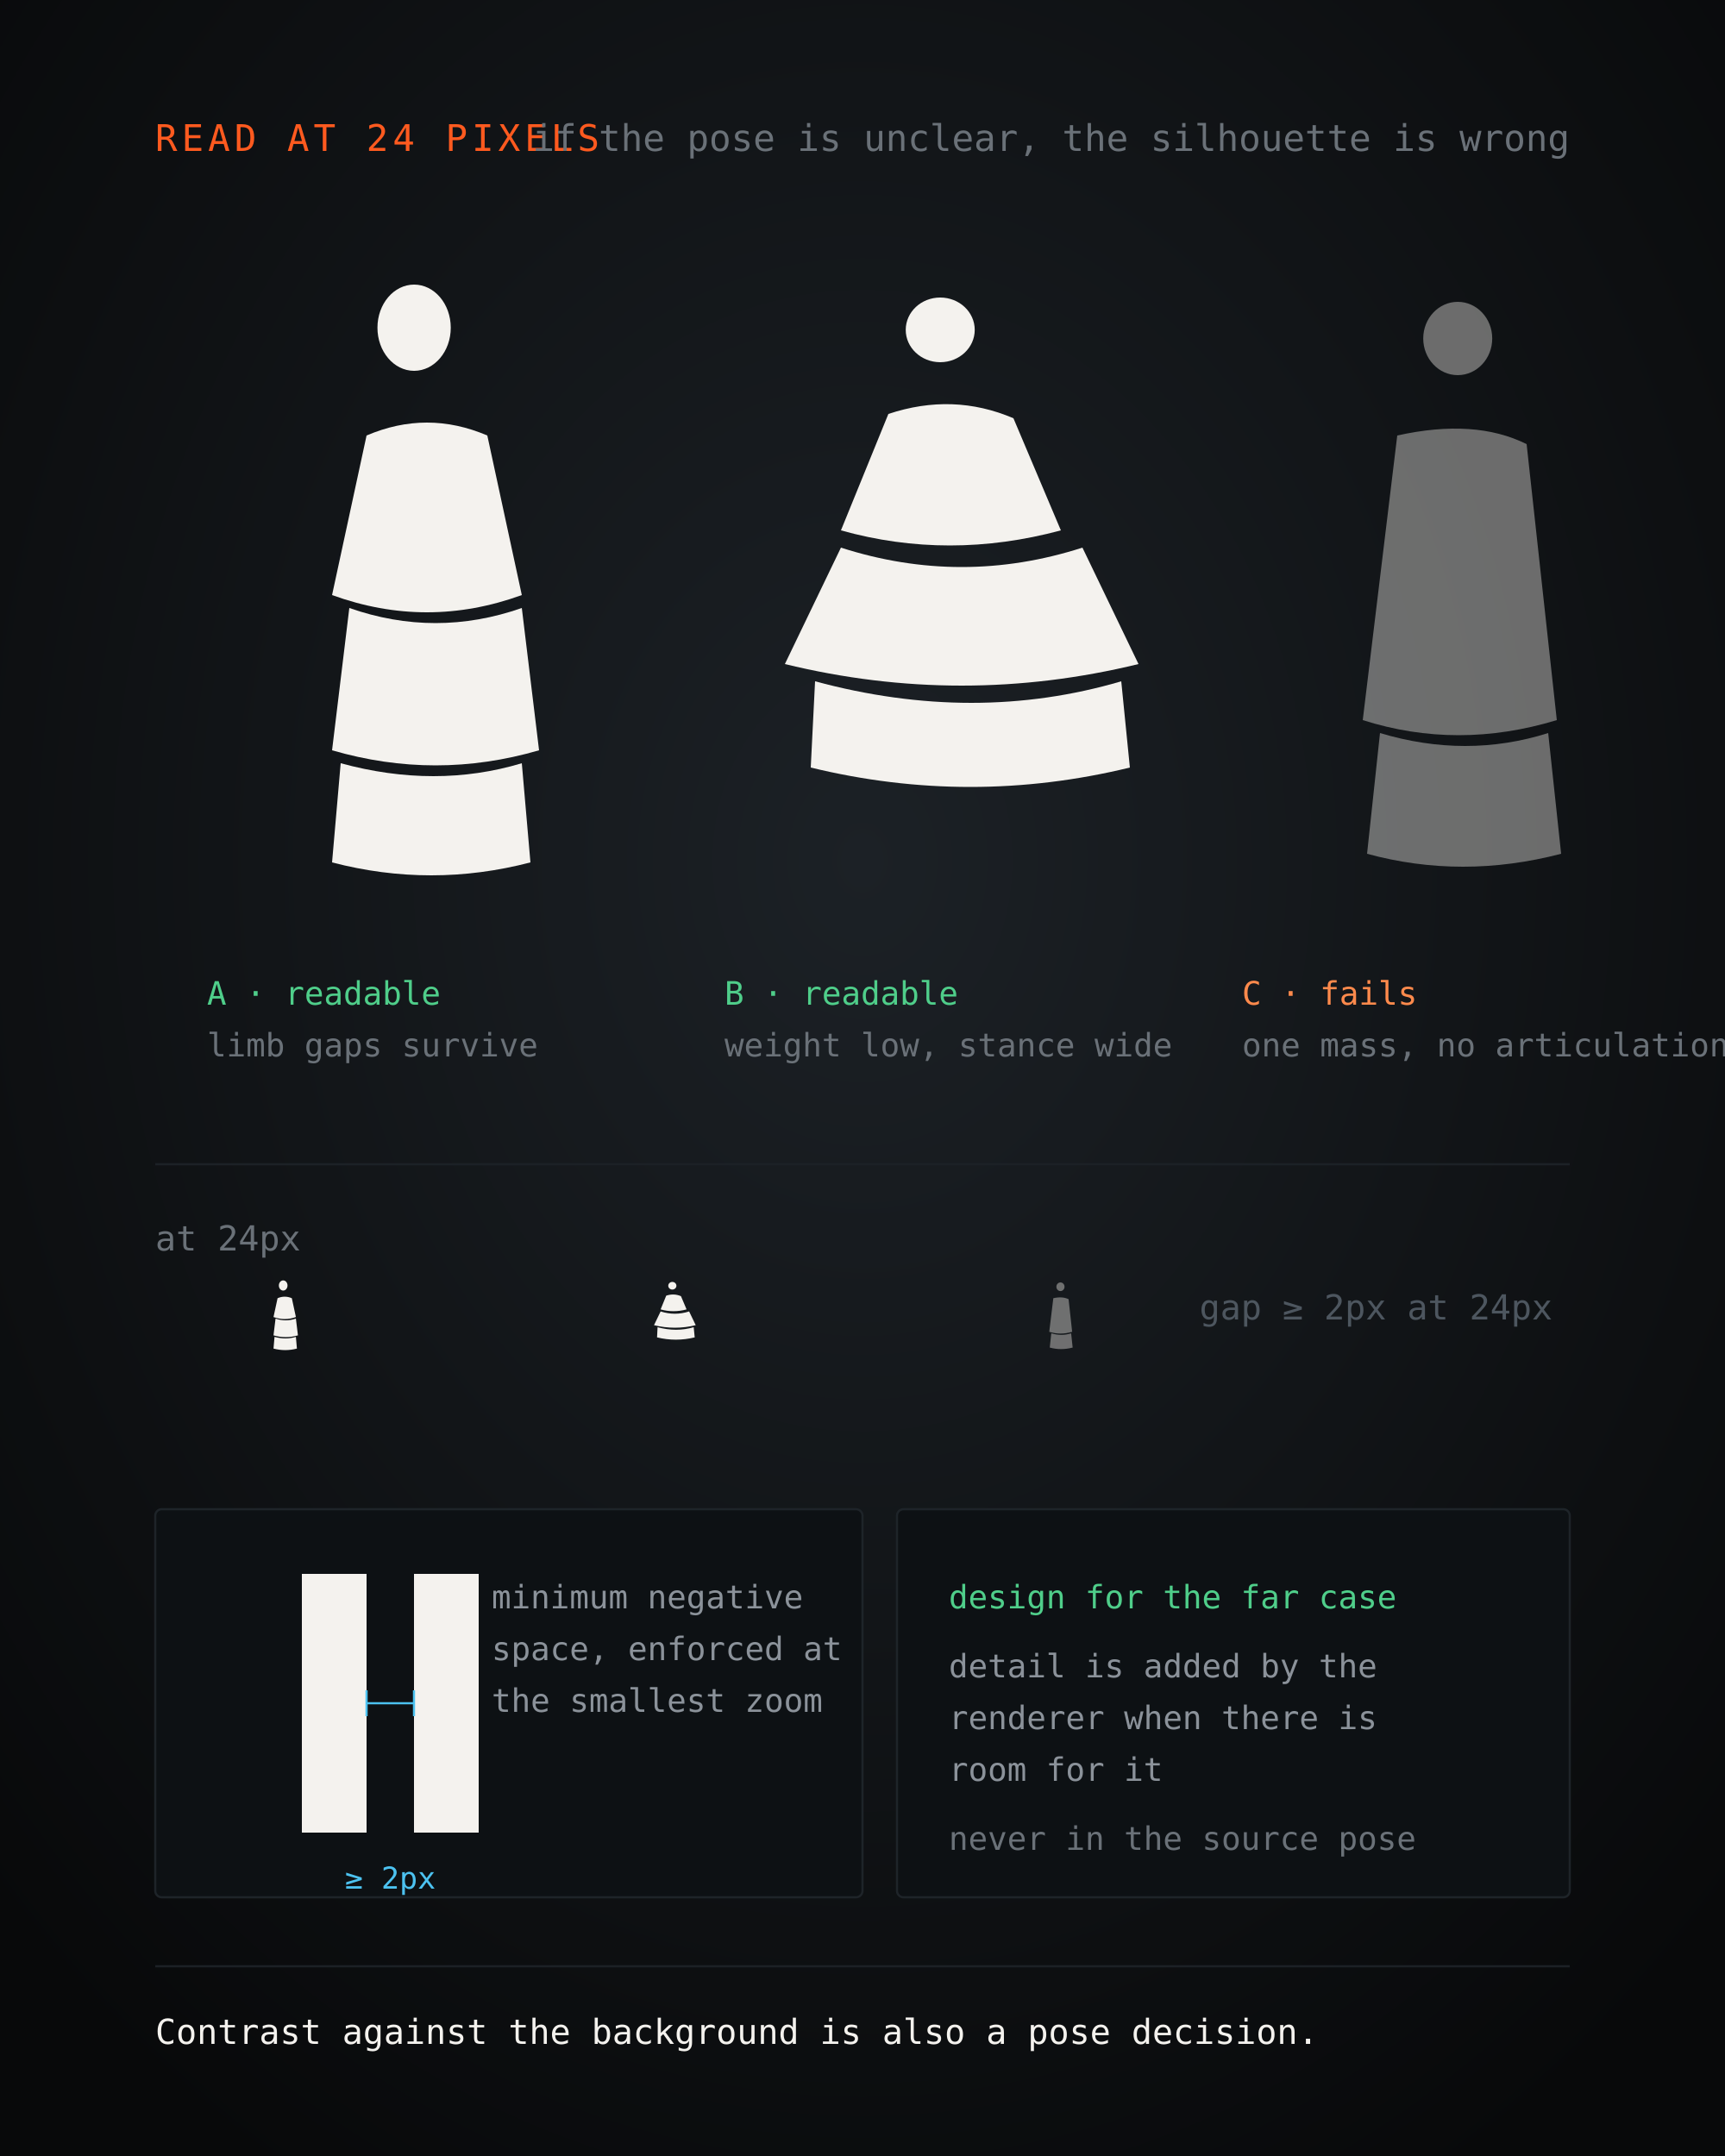
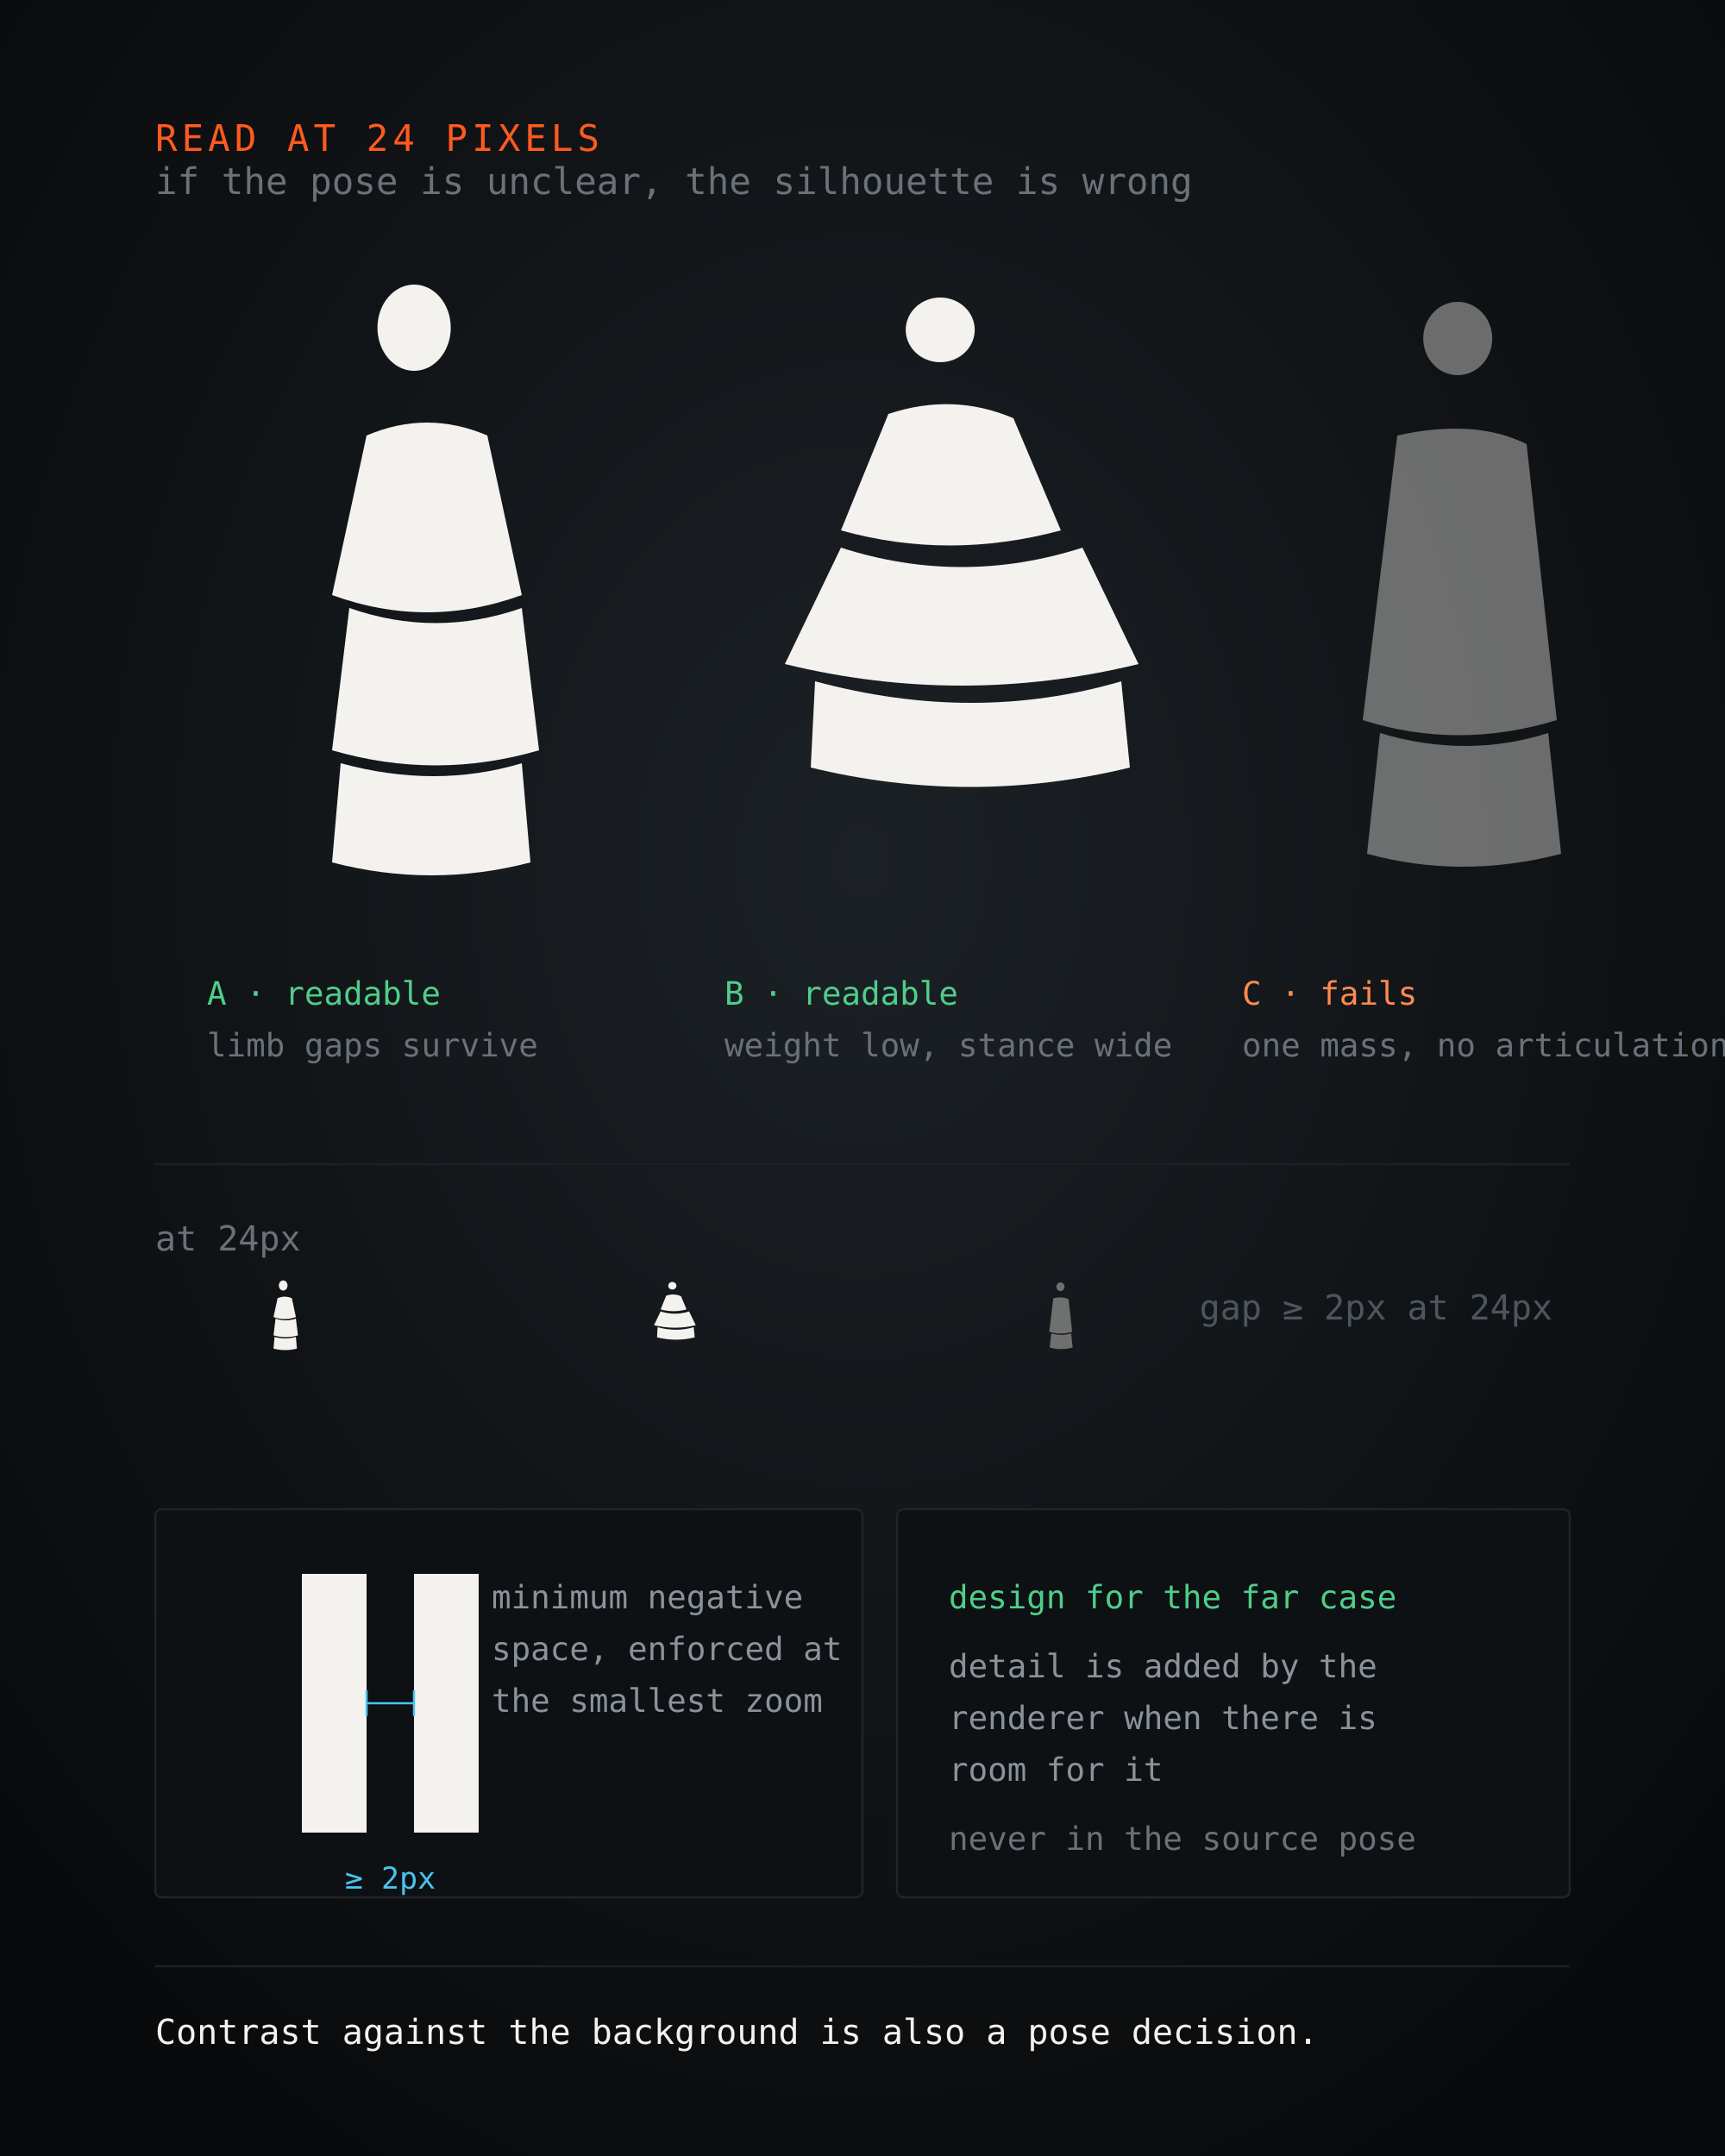
<svg xmlns="http://www.w3.org/2000/svg" viewBox="0 0 800 1000" width="800" height="1000" role="img" aria-label="Silhouette legibility plate: character readability preserved with no interior detail">
  <defs>
    <radialGradient id="silbg" cx="50%" cy="40%" r="70%">
      <stop offset="0%" stop-color="#1c2126" />
      <stop offset="100%" stop-color="#08090a" />
    </radialGradient>
  </defs>
  <rect width="800" height="1000" fill="url(#silbg)" />
  <g font-family="ui-monospace,Menlo,monospace" font-size="17" fill="#6a7178">
    <text x="72" y="70" fill="#ff5a1f" letter-spacing="2">READ AT 24 PIXELS</text>
-     <text x="728" y="70" text-anchor="end">if the pose is unclear, the silhouette is wrong</text>
+     <text x="72" y="90" fill="#6a7178">if the pose is unclear, the silhouette is wrong</text>
  </g>
  <g fill="#f4f2ee">
    <g transform="translate(96,150)">
      <path d="M96 22 a17 20 0 1 1 0.1 0Z" />
      <path d="M74 52 q28 -12 56 0 l16 74 q-44 16 -88 0Z" />
      <path d="M66 132 q40 14 80 0 l8 66 q-48 14 -96 0Z" />
      <path d="M62 204 q44 12 84 0 l4 46 q-46 12 -92 0Z" />
    </g>
    <g transform="translate(336,150)">
      <path d="M100 18 a16 15 0 1 1 0.1 0Z" />
      <path d="M76 42 q30 -10 58 2 l22 52 q-52 14 -102 0Z" />
      <path d="M54 104 q56 18 112 0 l26 54 q-82 20 -164 0Z" />
      <path d="M42 166 q74 20 142 0 l4 40 q-74 18 -148 0Z" />
    </g>
    <g transform="translate(576,150)" opacity=".4">
      <path d="M100 24 a16 17 0 1 1 0.1 0Z" />
      <path d="M72 52 q36 -8 60 4 l14 128 q-46 14 -90 0Z" />
      <path d="M64 190 q40 12 78 0 l6 56 q-46 12 -90 0Z" />
    </g>
  </g>
  <g font-family="ui-monospace,Menlo,monospace" font-size="15">
    <text x="96" y="466" fill="#4fce8a">A · readable</text>
    <text x="96" y="490" fill="#6a7178">limb gaps survive</text>
    <text x="336" y="466" fill="#4fce8a">B · readable</text>
    <text x="336" y="490" fill="#6a7178">weight low, stance wide</text>
    <text x="576" y="466" fill="#ff8a4c">C · fails</text>
    <text x="576" y="490" fill="#6a7178">one mass, no articulation</text>
  </g>
  <g>
    <path d="M72 540 H728" stroke="#1c2126" />
    <text x="72" y="580" font-family="ui-monospace,Menlo,monospace" font-size="16" fill="#6a7178">at 24px</text>
    <g transform="translate(120,596) scale(0.118)">
      <path d="M96 22 a17 20 0 1 1 0.1 0Z M74 52 q28 -12 56 0 l16 74 q-44 16 -88 0Z M66 132 q40 14 80 0 l8 66 q-48 14 -96 0Z M62 204 q44 12 84 0 l4 46 q-46 12 -92 0Z" fill="#f4f2ee" />
    </g>
    <g transform="translate(300,596) scale(0.118)">
      <path d="M100 18 a16 15 0 1 1 0.1 0Z M76 42 q30 -10 58 2 l22 52 q-52 14 -102 0Z M54 104 q56 18 112 0 l26 54 q-82 20 -164 0Z M42 166 q74 20 142 0 l4 40 q-74 18 -148 0Z" fill="#f4f2ee" />
    </g>
    <g transform="translate(480,596) scale(0.118)" opacity=".4">
      <path d="M100 24 a16 17 0 1 1 0.1 0Z M72 52 q36 -8 60 4 l14 128 q-46 14 -90 0Z M64 190 q40 12 78 0 l6 56 q-46 12 -90 0Z" fill="#f4f2ee" />
    </g>
    <text x="720" y="612" font-family="ui-monospace,Menlo,monospace" font-size="16" fill="#4d565f" text-anchor="end">gap ≥ 2px at 24px</text>
  </g>
  <g>
    <rect x="72" y="700" width="328" height="180" rx="3" fill="#0d1114" stroke="#1e2429" />
    <g transform="translate(140,730)">
      <rect x="0" y="0" width="30" height="120" fill="#f4f2ee" />
      <rect x="52" y="0" width="30" height="120" fill="#f4f2ee" />
      <g stroke="#4cc2f0" stroke-width="1">
        <path d="M30 60 H52" />
        <path d="M30 54 V66 M52 54 V66" />
      </g>
      <text x="41" y="146" font-family="ui-monospace,Menlo,monospace" font-size="14" fill="#4cc2f0" text-anchor="middle">≥ 2px</text>
    </g>
    <text x="228" y="746" font-family="ui-monospace,Menlo,monospace" font-size="15" fill="#8b929a">minimum negative</text>
    <text x="228" y="770" font-family="ui-monospace,Menlo,monospace" font-size="15" fill="#8b929a">space, enforced at</text>
    <text x="228" y="794" font-family="ui-monospace,Menlo,monospace" font-size="15" fill="#8b929a">the smallest zoom</text>
  </g>
  <g>
    <rect x="416" y="700" width="312" height="180" rx="3" fill="#0d1114" stroke="#1e2429" />
    <g font-family="ui-monospace,Menlo,monospace" font-size="15">
      <text x="440" y="746" fill="#4fce8a">design for the far case</text>
      <text x="440" y="778" fill="#8b929a">detail is added by the</text>
      <text x="440" y="802" fill="#8b929a">renderer when there is</text>
      <text x="440" y="826" fill="#8b929a">room for it</text>
      <text x="440" y="858" fill="#6a7178">never in the source pose</text>
    </g>
  </g>
  <g font-family="ui-monospace,Menlo,monospace" font-size="16">
    <path d="M72 912 H728" stroke="#1c2126" />
    <text x="72" y="948" fill="#f4f2ee">Contrast against the background is also a pose decision.</text>
  </g>
</svg>
